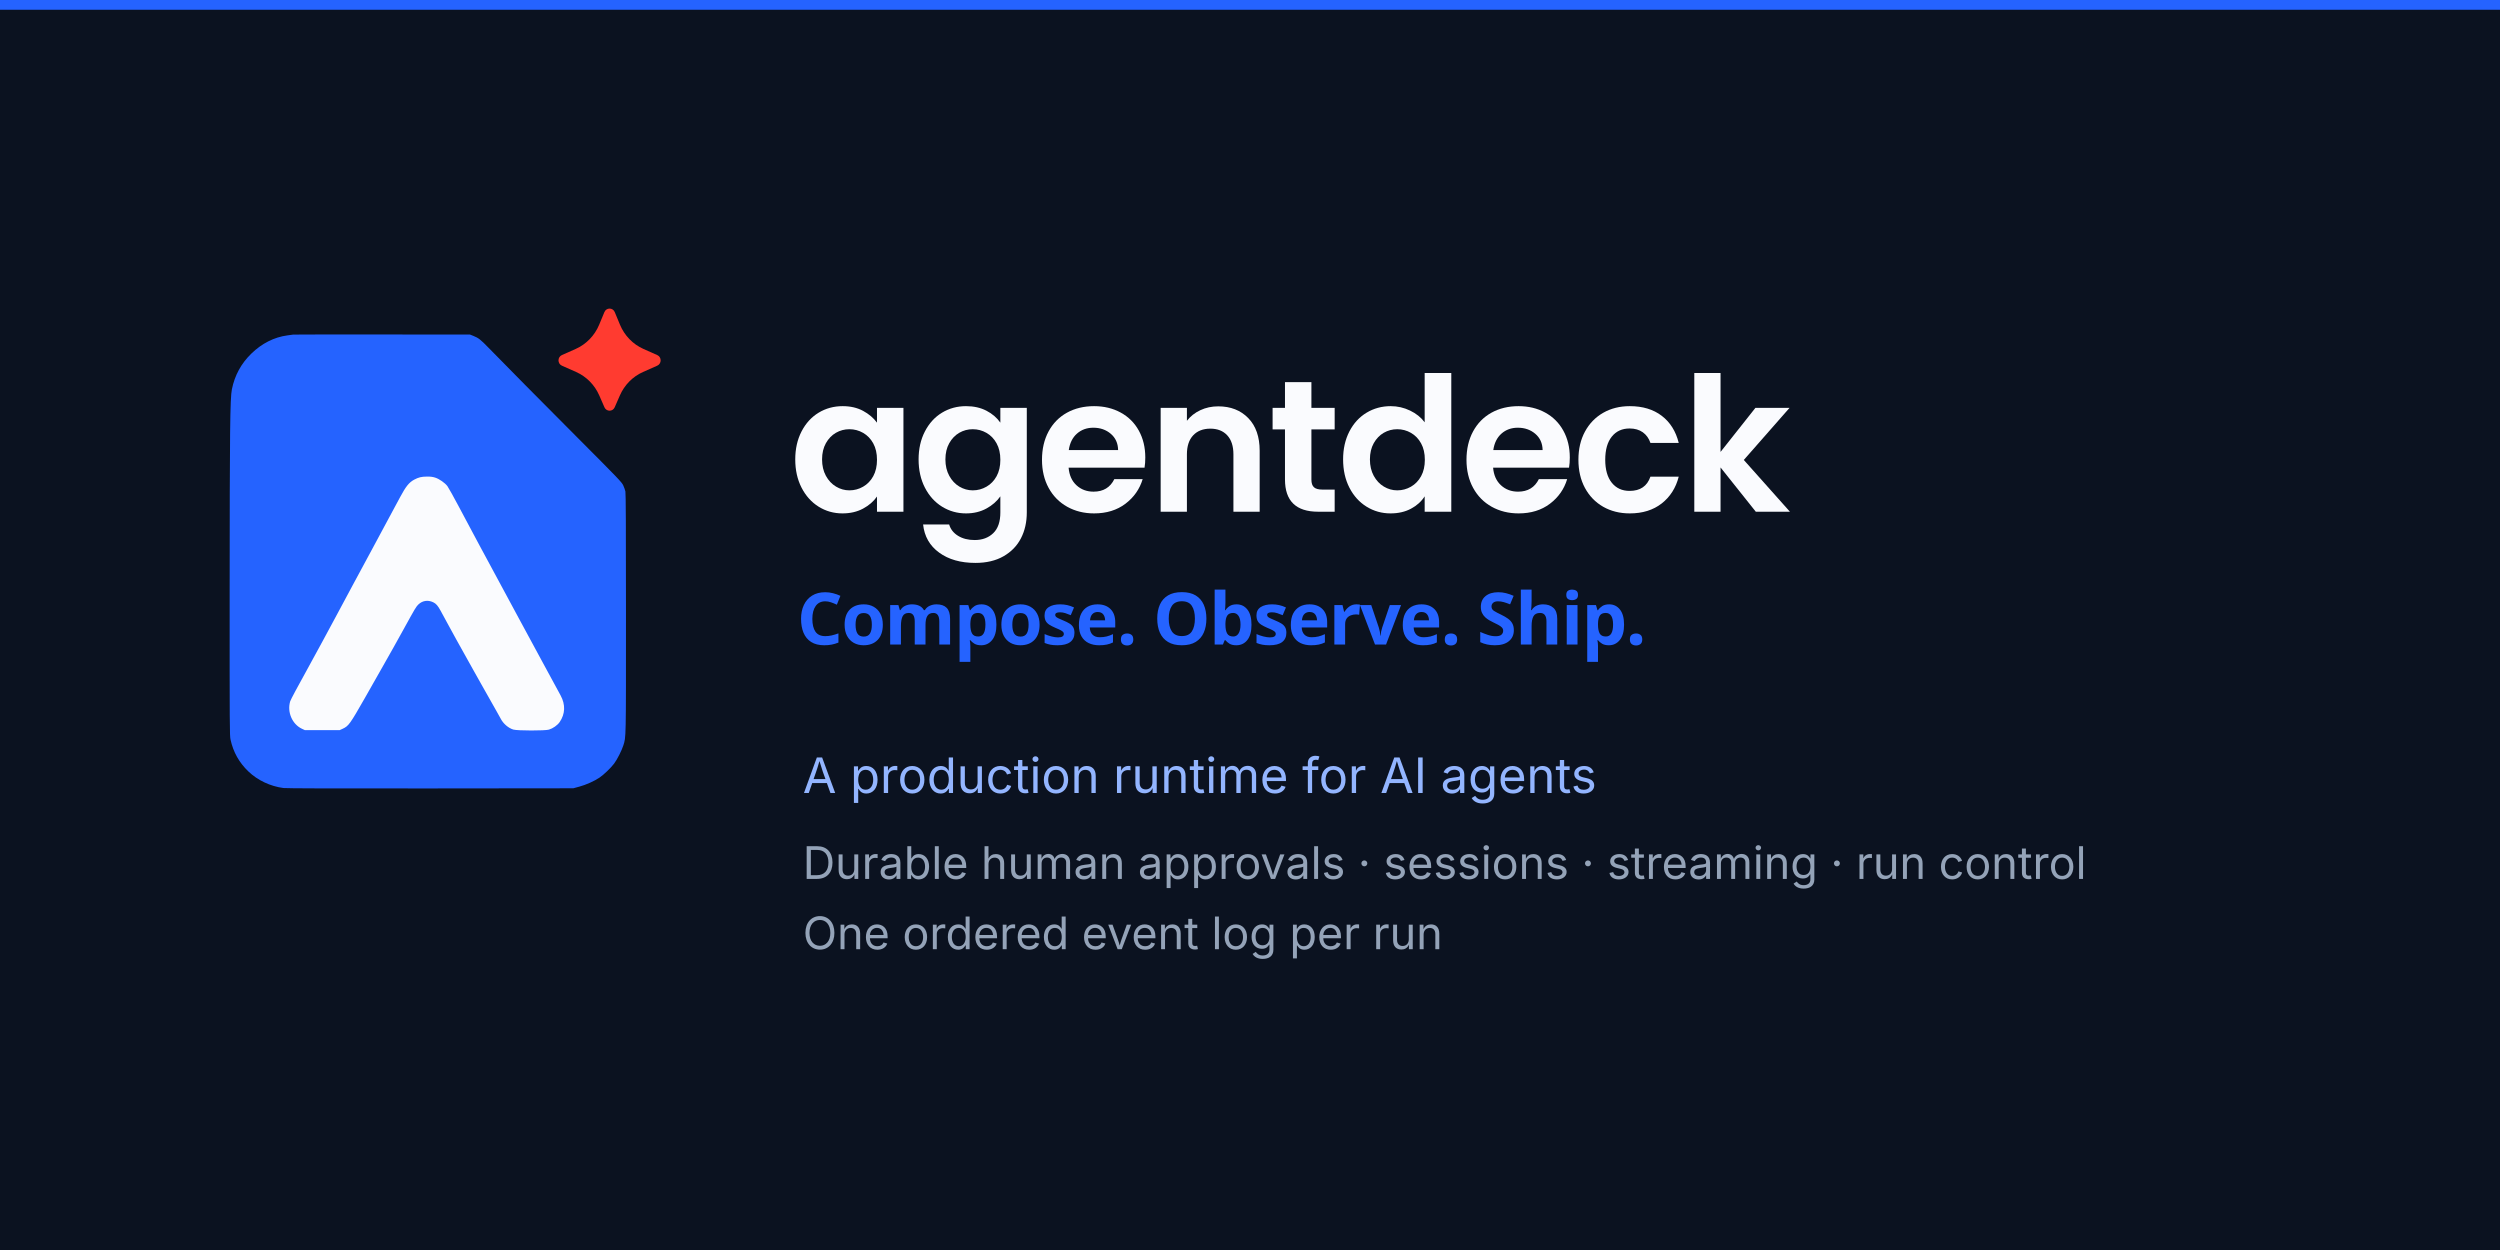
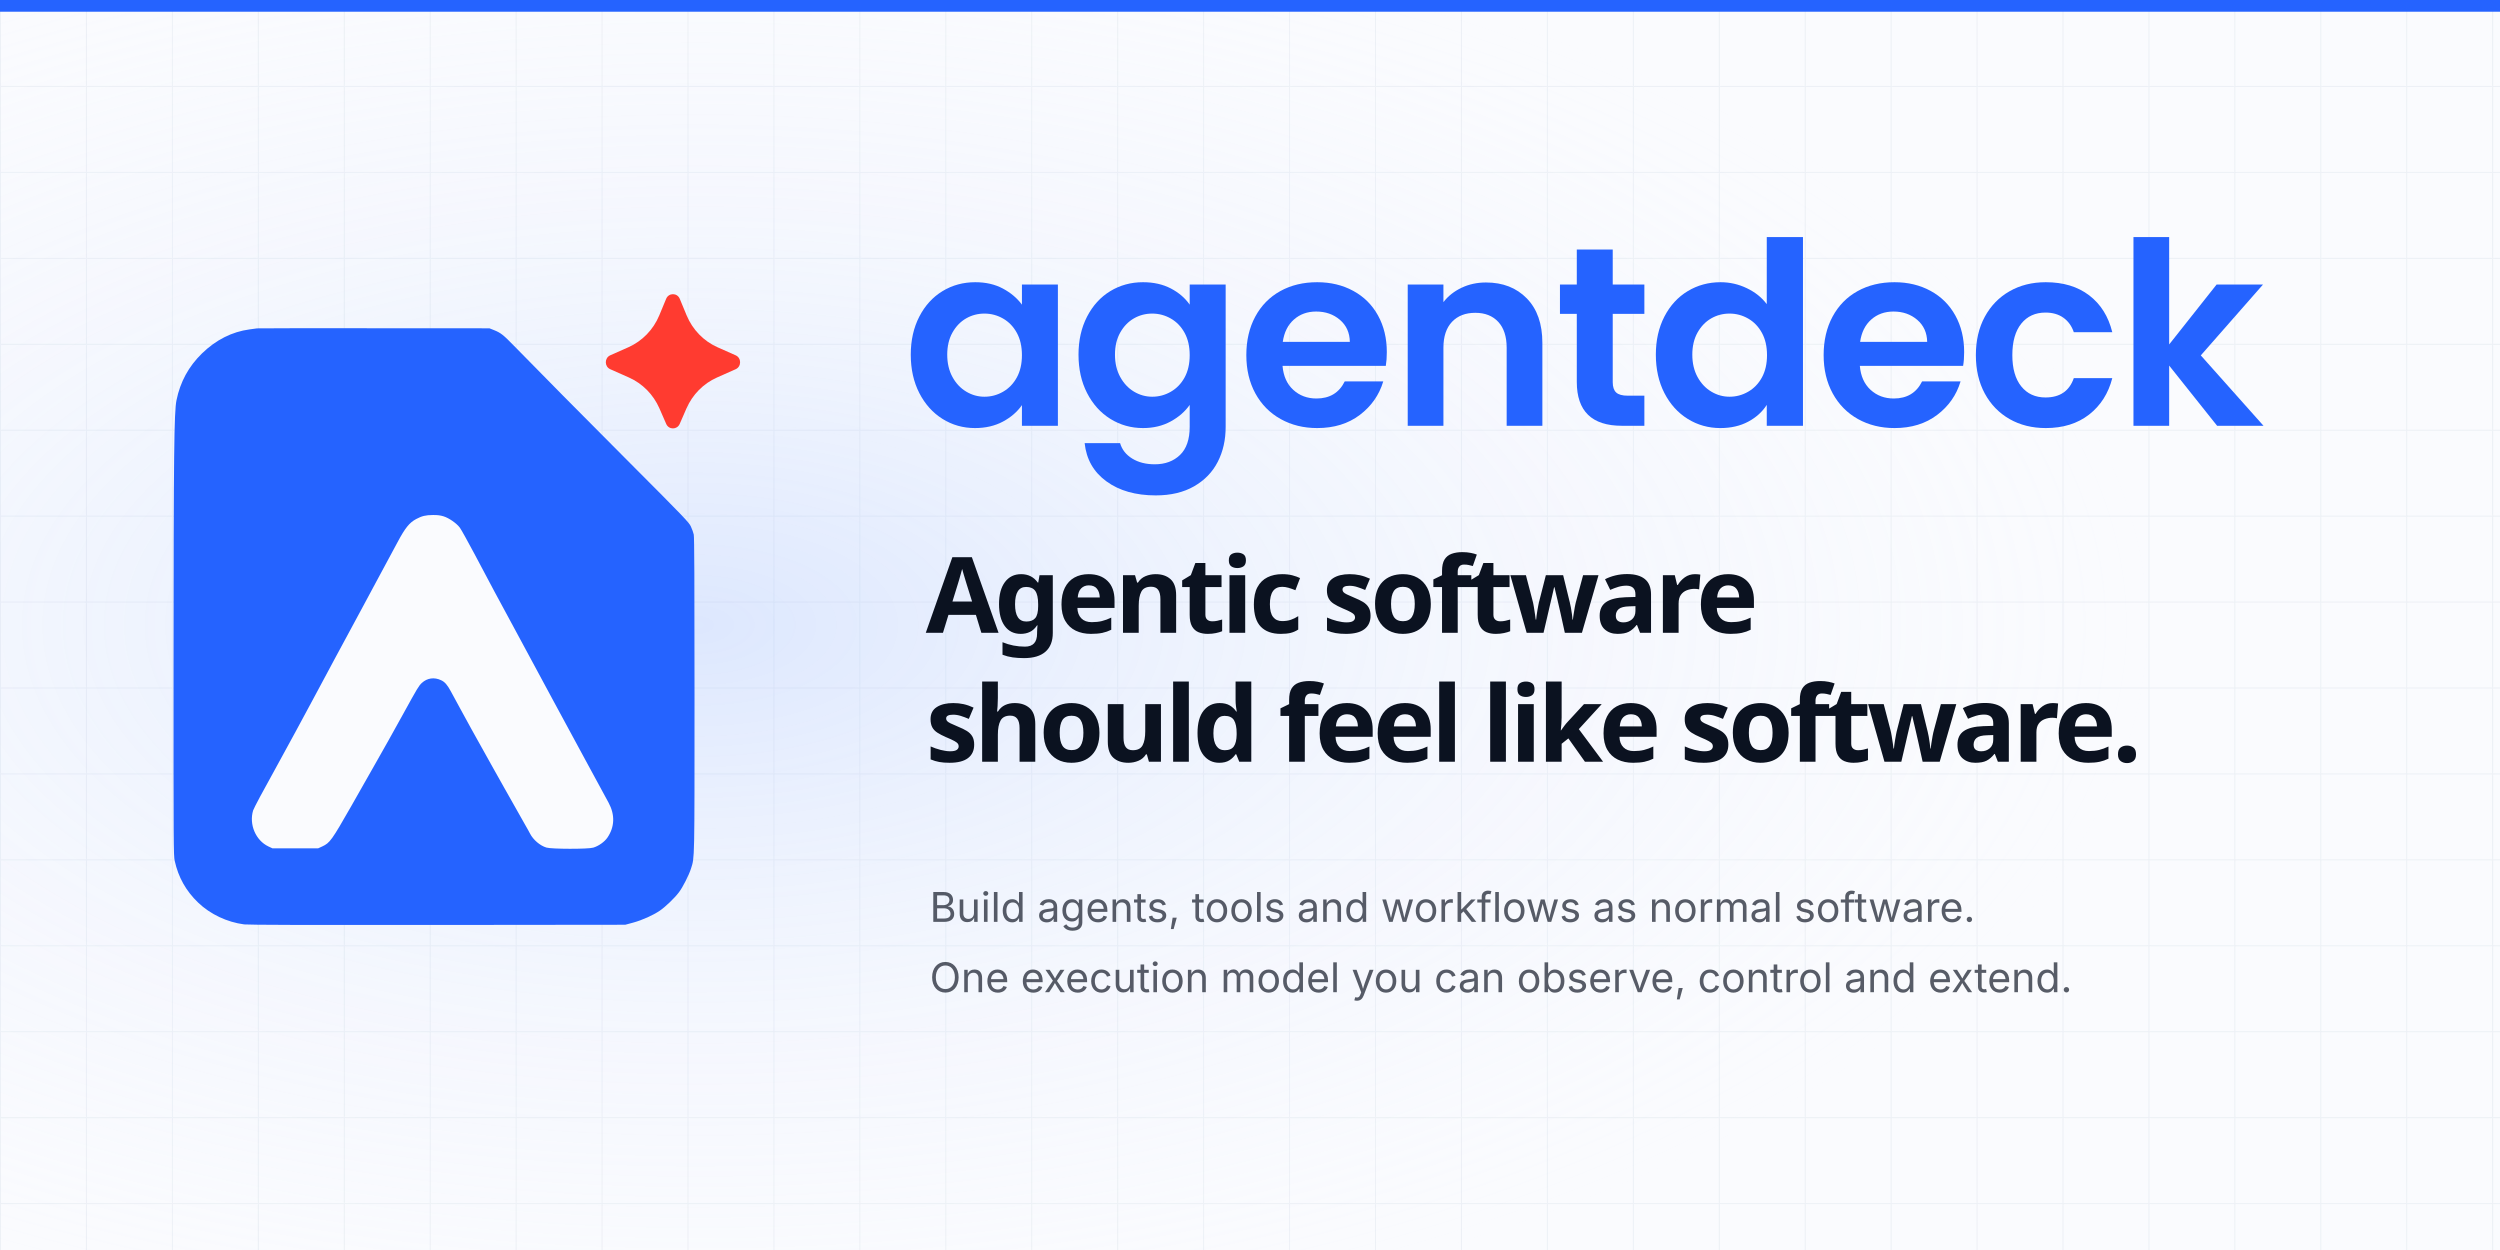
<svg xmlns="http://www.w3.org/2000/svg" width="1280" height="640" viewBox="0 0 1280 640" role="img" aria-label="AgentDeck SDK">
-   <rect width="1280" height="640" fill="#0b1220" />
-   <rect x="0" y="0" width="1280" height="5" fill="#2563ff" />
-   <svg x="104" y="156" width="248" height="248" viewBox="246 145 832 933">
+   <defs>
+     <pattern id="grid" width="44" height="44" patternUnits="userSpaceOnUse">
+       <line x1="0" y1="0" x2="44" y2="0" stroke="#e2e8f0" stroke-width="1" />
+       <line x1="0" y1="0" x2="0" y2="44" stroke="#e2e8f0" stroke-width="1" />
+     </pattern>
+     <radialGradient id="glow" cx="28%" cy="50%" r="58%">
+       <stop offset="0" stop-color="#93b5ff" stop-opacity="0.28" />
+       <stop offset="1" stop-color="#fafbfe" stop-opacity="0" />
+     </radialGradient>
+   </defs>
+   <rect width="1280" height="640" fill="#fafbfe" />
+   <rect width="1280" height="640" fill="url(#grid)" opacity="0.55" />
+   <rect width="1280" height="640" fill="url(#glow)" />
+   <rect x="0" y="0" width="1280" height="6" fill="#2563ff" />
+   <svg x="88" y="148" width="292" height="326" viewBox="246 145 832 933">
    <rect x="330" y="474" width="600" height="520" fill="#fafbfe" />
    <path d="M 369,202.6 c -1.4,0.2 -6.3,0.9 -11,1.5 c -25.6,3.4 -49.4,15.4 -69.7,35.2 c -19.5,19 -31.9,41.6 -37.4,68.7 c -3.5,17.1 -4.2,79.3 -4.3,384.5 c -0.1,269.5 0,282.4 1.7,290.3 c 5.3,24.1 16.5,44.1 34.3,61.2 c 17.8,17.1 42.4,28.7 67.6,32 c 5.8,0.7 91.5,1 283.3,0.8 l 275,-0.3 l 11.8,-3.2 c 12.9,-3.5 28.9,-10.7 38.8,-17.4 c 8.1,-5.5 21.7,-18.5 28,-26.9 c 5.7,-7.4 14.8,-25.4 17.8,-35 c 5.3,-16.8 5.1,-7.7 5.1,-254.7 c 0,-166.4 -0.3,-230.7 -1.1,-234.5 c -0.6,-2.9 -2.5,-8.2 -4.2,-11.8 c -2.7,-6 -9,-12.6 -88.7,-92.5 c -77.3,-77.6 -130.9,-131.7 -170.5,-172.3 c -15.6,-16.1 -19.5,-19.1 -29.2,-23 l -6.8,-2.7 l -169,-0.1 c -92.9,-0.1 -170.1,0 -171.5,0.2 z m 273.2,275.4 c 8.1,2.5 19.1,10.2 23.9,16.6 c 2,2.7 11.6,20 21.4,38.4 c 30.6,57.7 34.6,65.2 40,75 c 2.9,5.2 9,16.5 13.5,25 c 10.7,20.1 18.8,35.1 34.5,64 c 7,12.9 19.7,36.5 28.3,52.5 c 8.5,15.9 29.2,54.2 46,85 c 16.7,30.8 32.2,59.2 34.3,63.2 c 9.6,17.7 8.9,35.6 -1.8,51.2 c -4.3,6.2 -12.9,12.3 -20.7,14.6 c -7.5,2.3 -61,2.2 -68.6,-0.1 c -9.4,-2.8 -19.4,-11.4 -24.1,-20.6 c -1.2,-2.3 -4.5,-8.4 -7.4,-13.3 c -4.8,-8.2 -10.8,-18.9 -30.5,-54 c -3.7,-6.6 -10.9,-19.4 -16,-28.5 c -9.1,-16.3 -16.9,-30.3 -31.4,-56.3 c -4,-7.2 -11.6,-21.1 -16.8,-30.7 c -5.2,-9.6 -11.4,-21 -13.8,-25.4 c -5.3,-9.8 -8.9,-13.9 -14.3,-16.4 c -10,-4.8 -20.4,-3.3 -28.2,3.9 c -4.5,4.1 -6.6,7.7 -26.8,44.4 c -6.3,11.5 -16.3,29.5 -22.2,40 c -6,10.4 -14.7,26 -19.5,34.5 c -4.8,8.5 -20.5,36.2 -34.9,61.5 c -28.8,50.5 -31.4,54 -42.5,59.2 l -6.1,2.8 l -33.5,0 l -33.5,0 l -5.8,-2.7 c -18.7,-8.8 -28.7,-32.3 -22.5,-52.8 c 0.9,-3.1 16.3,-31.9 29.8,-56 c 4.6,-8.3 12.9,-23.4 32.2,-59 c 5.3,-9.6 16.4,-30.3 24.8,-46 c 8.4,-15.7 18.6,-34.8 22.8,-42.5 c 4.1,-7.7 9,-16.7 10.7,-20 c 1.8,-3.3 9.1,-16.8 16.2,-30 c 7.2,-13.2 18.3,-33.9 24.8,-46 c 6.5,-12.1 15,-27.9 18.8,-35 c 12.6,-23.2 22,-40.7 31.7,-58.9 c 11,-20.6 17.2,-28.3 27.1,-33.6 c 8.5,-4.5 13.8,-5.8 24.5,-5.9 c 6.6,-0.1 11,0.5 15.6,1.9 z" fill="#2563ff" />
    <path d="M 998.23,319.84 l -9.95,22.78 c -3.82,8.76 -15.94,8.76 -19.77,0 l -9.95,-22.78 c -8.86,-20.28 -24.79,-36.42 -44.66,-45.24 L 886.53,262.45 c -8.7,-3.86 -8.7,-16.53 0,-20.4 l 26.52,-11.77 C 933.44,221.23 949.65,204.5 958.36,183.54 l 10.07,-24.28 c 3.74,-9.01 16.19,-9.01 19.93,0 L 998.43,183.54 c 8.7,20.97 24.92,37.71 45.31,46.75 l 26.52,11.77 c 8.7,3.86 8.7,16.53 0,20.4 l -27.38,12.16 C 1023.02,283.43 1007.08,299.57 998.23,319.84 z" fill="#ff3b30" />
  </svg>
-   <g transform="translate(404,62)" fill="#fafbfe">
+   <g transform="translate(462,-54) scale(1.36)" fill="#2563ff">
    <path d="M27.46 145.95Q33.41 145.95 37.87 148.35Q42.34 150.75 45.02 154.4V146.82H58.56V200H45.02V192.22Q42.43 195.97 37.87 198.42Q33.31 200.86 27.36 200.86Q20.64 200.86 15.12 197.41Q9.6 193.95 6.38 187.66Q3.17 181.38 3.17 173.22Q3.17 165.15 6.38 158.91Q9.6 152.67 15.12 149.31Q20.64 145.95 27.46 145.95ZM30.91 157.76Q27.17 157.76 24 159.58Q20.83 161.41 18.86 164.91Q16.9 168.42 16.9 173.22Q16.9 178.02 18.86 181.62Q20.83 185.22 24.05 187.14Q27.26 189.06 30.91 189.06Q34.66 189.06 37.92 187.18Q41.18 185.31 43.1 181.81Q45.02 178.3 45.02 173.41Q45.02 168.51 43.1 165.01Q41.18 161.5 37.92 159.63Q34.66 157.76 30.91 157.76Z" />
    <path d="M108.18 154.4V146.82H121.72V200.38Q121.72 207.78 118.74 213.58Q115.76 219.39 109.81 222.8Q103.86 226.21 95.41 226.21Q84.08 226.21 76.84 220.93Q69.59 215.65 68.63 206.53H81.97Q83.03 210.18 86.53 212.34Q90.04 214.5 95.03 214.5Q100.88 214.5 104.53 210.99Q108.18 207.49 108.18 200.38V192.13Q105.59 195.87 101.03 198.37Q96.47 200.86 90.61 200.86Q83.89 200.86 78.32 197.41Q72.76 193.95 69.54 187.66Q66.32 181.38 66.32 173.22Q66.32 165.15 69.54 158.91Q72.76 152.67 78.28 149.31Q83.8 145.95 90.61 145.95Q96.56 145.95 101.08 148.3Q105.59 150.66 108.18 154.4ZM94.07 157.76Q90.32 157.76 87.16 159.58Q83.99 161.41 82.02 164.91Q80.05 168.42 80.05 173.22Q80.05 178.02 82.02 181.62Q83.99 185.22 87.2 187.14Q90.42 189.06 94.07 189.06Q97.81 189.06 101.08 187.18Q104.34 185.31 106.26 181.81Q108.18 178.3 108.18 173.41Q108.18 168.51 106.26 165.01Q104.34 161.5 101.08 159.63Q97.81 157.76 94.07 157.76Z" />
    <path d="M182.01 177.44H143.13Q143.61 183.2 147.16 186.46Q150.71 189.73 155.9 189.73Q163.38 189.73 166.55 183.3H181.05Q178.74 190.98 172.22 195.92Q165.69 200.86 156.18 200.86Q148.5 200.86 142.41 197.46Q136.31 194.05 132.9 187.81Q129.5 181.57 129.5 173.41Q129.5 165.15 132.86 158.91Q136.22 152.67 142.26 149.31Q148.31 145.95 156.18 145.95Q163.77 145.95 169.77 149.22Q175.77 152.48 179.08 158.48Q182.39 164.48 182.39 172.26Q182.39 175.14 182.01 177.44ZM168.47 168.42Q168.38 163.23 164.73 160.11Q161.08 156.99 155.8 156.99Q150.81 156.99 147.4 160.02Q143.99 163.04 143.22 168.42Z" />
    <path d="M240.95 168.8V200H227.51V170.62Q227.51 164.29 224.34 160.88Q221.18 157.47 215.7 157.47Q210.14 157.47 206.92 160.88Q203.7 164.29 203.7 170.62V200H190.26V146.82H203.7V153.44Q206.39 149.98 210.57 148.02Q214.74 146.05 219.74 146.05Q229.24 146.05 235.1 152.05Q240.95 158.05 240.95 168.8Z" />
    <path d="M267.44 157.86V183.58Q267.44 186.27 268.74 187.47Q270.04 188.67 273.11 188.67H279.35V200H270.9Q253.91 200 253.91 183.49V157.86H247.57V146.82H253.91V133.66H267.44V146.82H279.35V157.86Z" />
    <path d="M308.05 145.95Q313.24 145.95 317.94 148.21Q322.64 150.46 325.43 154.21V128.96H339.06V200H325.43V192.13Q322.93 196.06 318.42 198.46Q313.91 200.86 307.96 200.86Q301.24 200.86 295.67 197.41Q290.1 193.95 286.88 187.66Q283.67 181.38 283.67 173.22Q283.67 165.15 286.88 158.91Q290.1 152.67 295.67 149.31Q301.24 145.95 308.05 145.95ZM311.41 157.76Q307.67 157.76 304.5 159.58Q301.33 161.41 299.36 164.91Q297.4 168.42 297.4 173.22Q297.4 178.02 299.36 181.62Q301.33 185.22 304.55 187.14Q307.76 189.06 311.41 189.06Q315.16 189.06 318.42 187.18Q321.68 185.31 323.6 181.81Q325.52 178.3 325.52 173.41Q325.52 168.51 323.6 165.01Q321.68 161.5 318.42 159.63Q315.16 157.76 311.41 157.76Z" />
    <path d="M399.35 177.44H360.47Q360.95 183.2 364.5 186.46Q368.06 189.73 373.24 189.73Q380.73 189.73 383.9 183.3H398.39Q396.09 190.98 389.56 195.92Q383.03 200.86 373.53 200.86Q365.85 200.86 359.75 197.46Q353.66 194.05 350.25 187.81Q346.84 181.57 346.84 173.41Q346.84 165.15 350.2 158.91Q353.56 152.67 359.61 149.31Q365.66 145.95 373.53 145.95Q381.11 145.95 387.11 149.22Q393.11 152.48 396.42 158.48Q399.74 164.48 399.74 172.26Q399.74 175.14 399.35 177.44ZM385.82 168.42Q385.72 163.23 382.07 160.11Q378.42 156.99 373.14 156.99Q368.15 156.99 364.74 160.02Q361.34 163.04 360.57 168.42Z" />
    <path d="M430.46 145.95Q440.34 145.95 446.82 150.9Q453.3 155.84 455.51 164.77H441.02Q439.86 161.31 437.13 159.34Q434.39 157.38 430.36 157.38Q424.6 157.38 421.24 161.55Q417.88 165.73 417.88 173.41Q417.88 180.99 421.24 185.17Q424.6 189.34 430.36 189.34Q438.52 189.34 441.02 182.05H455.51Q453.3 190.69 446.78 195.78Q440.25 200.86 430.46 200.86Q422.78 200.86 416.82 197.46Q410.87 194.05 407.51 187.86Q404.15 181.66 404.15 173.41Q404.15 165.15 407.51 158.96Q410.87 152.77 416.82 149.36Q422.78 145.95 430.46 145.95Z" />
    <path d="M494.97 200 476.92 177.34V200H463.48V128.96H476.92V169.38L494.78 146.82H512.25L488.83 173.5L512.44 200Z" />
  </g>
-   <text x="408" y="330" font-family="Poppins, sans-serif" font-weight="600" font-size="37" fill="#2563ff" letter-spacing="-0.8">Compose. Observe. Ship.</text>
-   <text x="411" y="406" font-family="Inter, sans-serif" font-size="25" fill="#93b5ff">A production runtime for AI agents</text>
-   <text x="411" y="450" font-family="Inter, sans-serif" font-size="23" fill="#94a3b8">Durable human approvals · sessions · streaming · run control</text>
-   <text x="411" y="486" font-family="Inter, sans-serif" font-size="23" fill="#94a3b8">One ordered event log per run</text>
+   <text x="474" y="324" font-family="Poppins, sans-serif" font-weight="600" font-size="54" fill="#0b1220" letter-spacing="-2.2">Agentic software</text>
+   <text x="474" y="390" font-family="Poppins, sans-serif" font-weight="600" font-size="54" fill="#0b1220" letter-spacing="-2.2">should feel like software.</text>
+   <text x="476" y="472" font-family="Inter, sans-serif" font-size="21" fill="#0b1220" opacity="0.68">Build agents, tools and workflows as normal software.</text>
+   <text x="476" y="508" font-family="Inter, sans-serif" font-size="21" fill="#0b1220" opacity="0.68">One execution model you can observe, control and extend.</text>
</svg>
